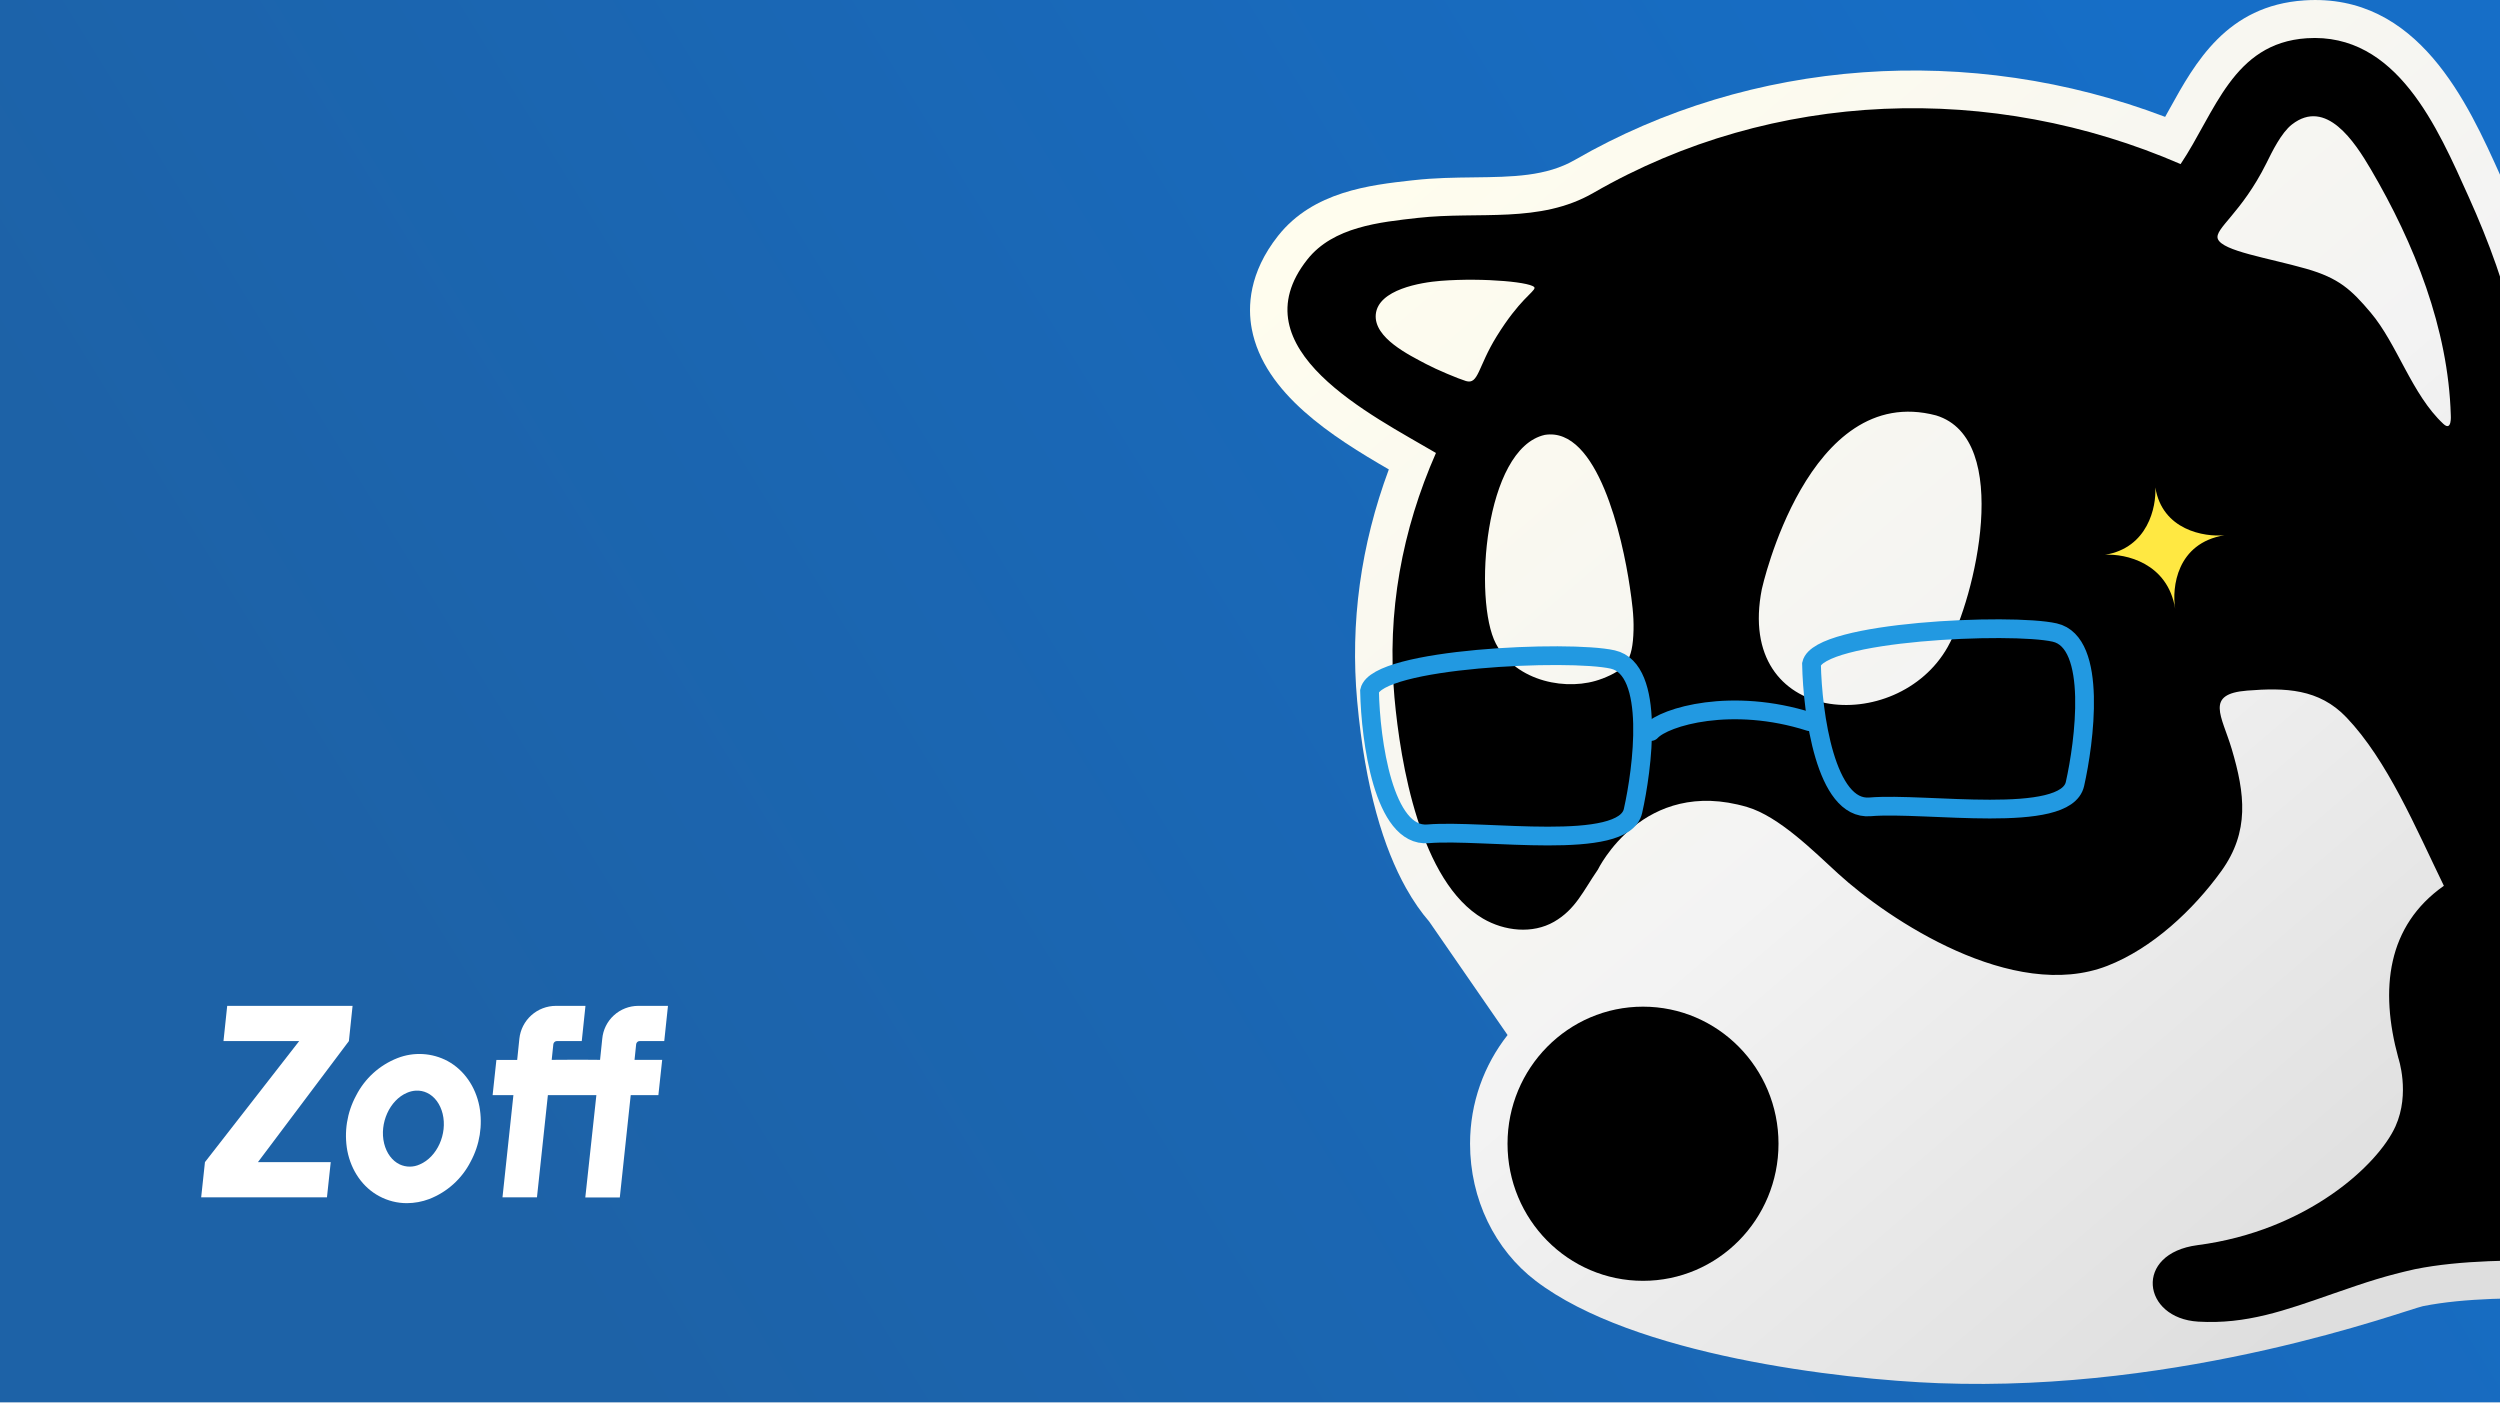
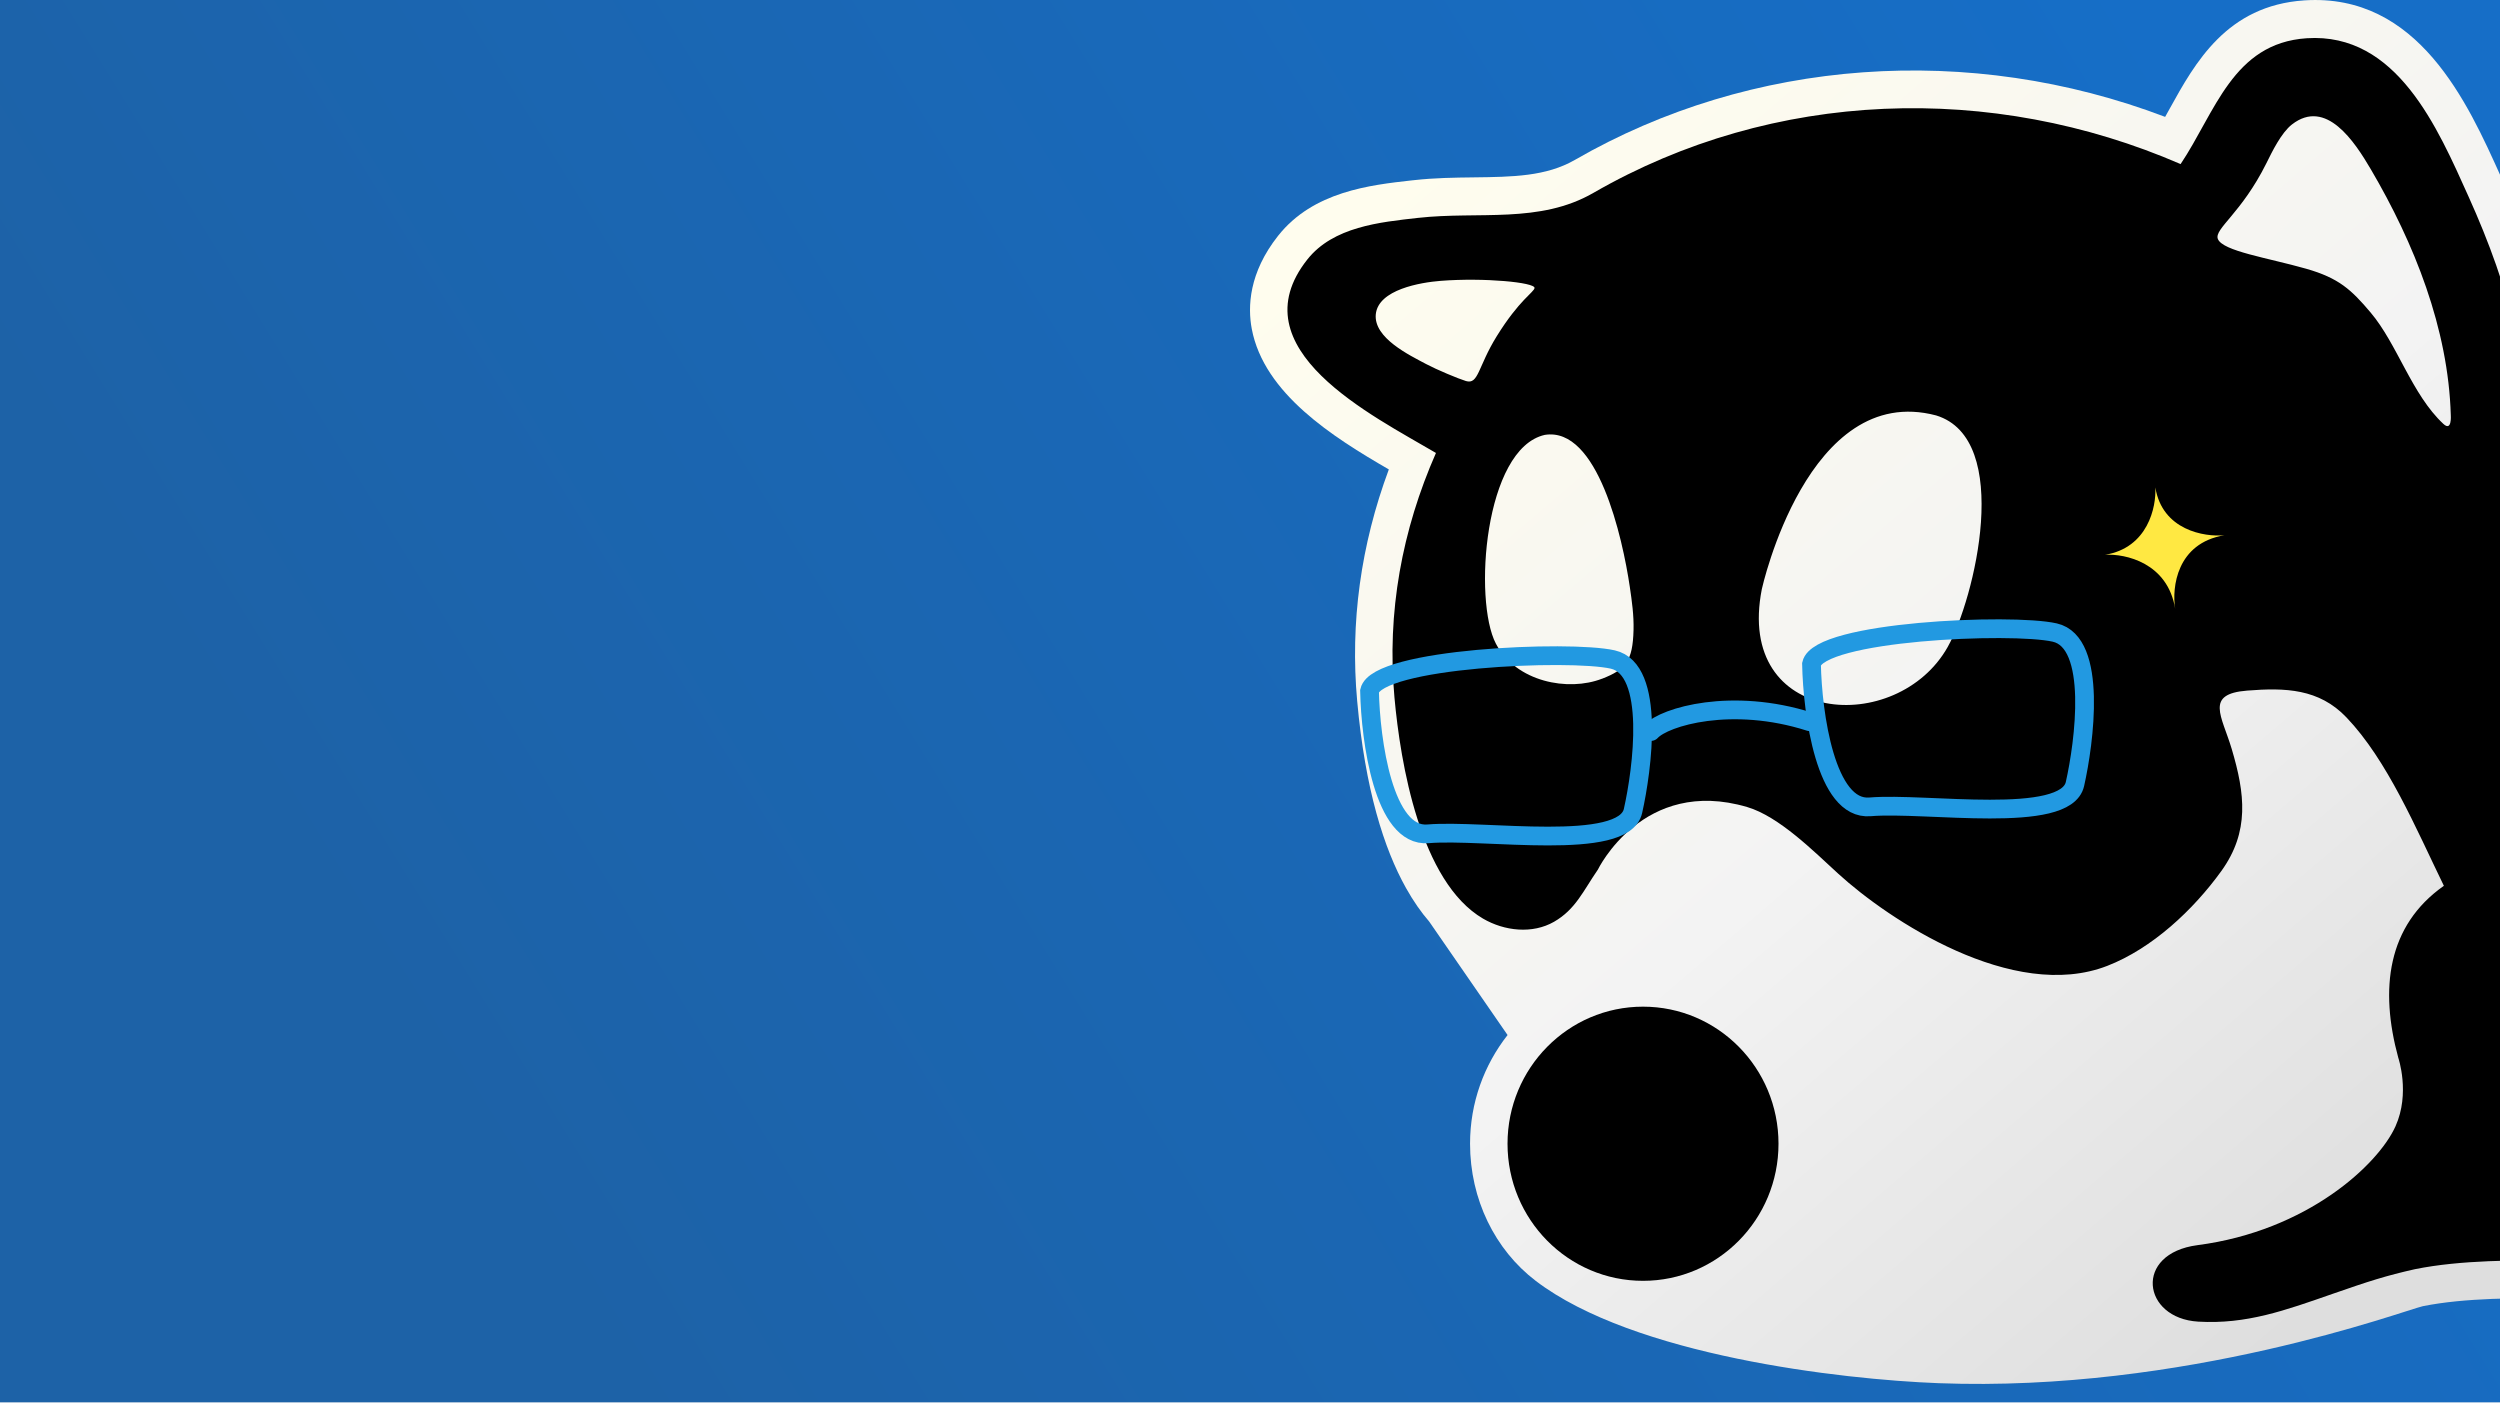
<svg xmlns="http://www.w3.org/2000/svg" width="1280" height="718" viewBox="0 0 1280 718" fill="none">
  <g clip-path="url(#clip0_43_51562)">
    <rect width="1280" height="718" fill="white" />
    <rect width="1280" height="718" fill="url(#paint0_linear_43_51562)" />
    <g clip-path="url(#clip1_43_51562)">
-       <path d="M208.364 616.021C203.411 616.031 198.534 614.805 194.178 612.454C185.782 607.994 179.824 599.455 177.834 589.211C176.072 579.565 177.649 569.608 182.306 560.973C186.762 552.196 194.297 545.356 203.479 541.755C207.604 540.138 212.032 539.432 216.456 539.684C220.881 539.936 225.199 541.141 229.113 543.215C237.52 547.775 243.467 556.247 245.457 566.503C247.223 576.145 245.646 586.099 240.985 594.729C236.513 603.512 228.951 610.343 219.745 613.914C216.108 615.288 212.254 616.002 208.364 616.021ZM213.015 558.398C211.41 558.487 209.834 558.864 208.364 559.513C199.51 563.27 194.156 575.12 196.671 585.443C197.889 590.426 200.796 594.361 204.653 596.178C206.263 596.927 208.018 597.315 209.795 597.315C211.572 597.315 213.328 596.927 214.938 596.178C223.792 592.421 229.147 580.571 226.631 570.248C225.413 565.276 222.506 561.33 218.638 559.524C216.897 558.695 214.976 558.312 213.048 558.409L213.015 558.398Z" fill="white" />
-       <path d="M178.638 533.026L132.066 595.007H169.337L167.403 613.033H103L104.934 595.007L153.183 533.026H114.425L116.326 515H180.517L178.638 533.026Z" fill="white" />
-       <path d="M342.001 515L340.1 533.026H327.501C327.057 533.026 326.629 533.19 326.298 533.487C325.968 533.783 325.76 534.191 325.713 534.631L324.885 542.646H339.038L337.093 560.706H322.929L317.34 613.1H299.676L305.344 560.706H280.515L274.926 613.033H257.274L262.863 560.706H252.221L254.155 542.68H264.797L265.915 531.822C266.402 527.201 268.589 522.924 272.053 519.817C275.518 516.71 280.014 514.994 284.674 515H299.755L297.865 533.026H285.11C284.663 533.029 284.233 533.195 283.902 533.493C283.57 533.791 283.359 534.2 283.31 534.642L282.472 542.646L296.155 542.568H296.792L307.234 542.646L308.351 531.855C308.764 527.264 310.88 522.991 314.285 519.873C317.691 516.756 322.141 515.018 326.764 515H342.001Z" fill="white" />
-     </g>
-     <g clip-path="url(#clip2_43_51562)">
-       <path d="M1434.18 567.742C1425.78 549.059 1410.55 532.49 1400.49 521.533C1380.73 500.008 1366.68 476.2 1358.74 450.763C1356.84 444.641 1355.3 438.422 1353.67 431.838C1349.8 416.168 1345.82 399.939 1336.36 384.026C1331.96 376.64 1327.45 370.251 1323.05 364.08C1312.27 348.896 1304.49 337.939 1303.96 320.374C1303.53 305.676 1305.91 290.637 1308.43 274.7C1309.8 266.076 1311.19 257.159 1312.15 248.17C1317.29 199.994 1307.52 150.579 1281.44 92.66L1280.29 90.085C1263.5 52.745 1238.15 -3.668 1179.8 0.195C1140.08 2.843 1123.87 32.143 1110.86 55.684C1110.09 57.093 1109.32 58.478 1108.55 59.839C1008.57 21.817 896.788 29.689 806.382 81.849C791.615 90.353 774.47 90.571 754.636 90.814C744.743 90.936 734.514 91.057 723.924 92.248L722.748 92.369C701.497 94.75 672.37 98.005 654.409 120.697C639.377 139.671 638.777 157.138 640.914 168.435C647.181 201.525 682.527 223.827 711.078 240.348C696.694 279.073 691.243 318.868 694.869 358.857C698.975 404.288 708.604 434.51 719.866 454.65C723.684 461.477 727.694 467.162 731.752 471.851L771.877 529.939C759.87 545.245 752.667 564.559 752.667 585.574C752.667 613.975 765.393 639.848 786.236 655.761C836.397 694.074 942.531 706.27 992.477 708.189C1118.95 713.024 1230.85 670.945 1240.52 668.759C1262.3 664.41 1289.1 664.556 1312.73 664.702C1318.54 664.726 1324.47 664.945 1330.74 665.163C1365.8 666.402 1405.58 667.836 1428.44 635.524C1442.95 615.043 1444.94 591.599 1434.18 567.718V567.742Z" fill="url(#paint1_linear_43_51562)" />
+       <path d="M1434.18 567.742C1425.78 549.059 1410.55 532.49 1400.49 521.533C1380.73 500.008 1366.68 476.2 1358.74 450.763C1356.84 444.641 1355.3 438.422 1353.67 431.838C1349.8 416.168 1345.82 399.939 1336.36 384.026C1331.96 376.64 1327.45 370.251 1323.05 364.08C1312.27 348.896 1304.49 337.939 1303.96 320.374C1303.53 305.676 1305.91 290.637 1308.43 274.7C1309.8 266.076 1311.19 257.159 1312.15 248.17C1317.29 199.994 1307.52 150.579 1281.44 92.66L1280.29 90.085C1263.5 52.745 1238.15 -3.668 1179.8 0.195C1140.08 2.843 1123.87 32.143 1110.86 55.684C1110.09 57.093 1109.32 58.478 1108.55 59.839C1008.57 21.817 896.788 29.689 806.382 81.849C791.615 90.353 774.47 90.571 754.636 90.814C744.743 90.936 734.514 91.057 723.924 92.248L722.748 92.369C701.497 94.75 672.37 98.005 654.409 120.697C639.377 139.671 638.777 157.138 640.914 168.435C647.181 201.525 682.527 223.827 711.078 240.348C696.694 279.073 691.243 318.868 694.869 358.857C698.975 404.288 708.604 434.51 719.866 454.65C723.684 461.477 727.694 467.162 731.752 471.851L771.877 529.939C759.87 545.245 752.667 564.559 752.667 585.574C752.667 613.974 765.393 639.848 786.236 655.761C836.397 694.074 942.531 706.27 992.477 708.189C1118.95 713.024 1230.85 670.945 1240.52 668.759C1262.3 664.41 1289.1 664.556 1312.73 664.702C1318.54 664.726 1324.47 664.945 1330.74 665.163C1365.8 666.402 1405.58 667.836 1428.44 635.524C1442.95 615.043 1444.94 591.599 1434.18 567.718V567.742Z" fill="url(#paint1_linear_43_51562)" />
      <path d="M1386.4 534.773C1365.58 512.107 1349.63 486.208 1340.39 456.618C1333.71 435.263 1331.48 413.592 1319.86 394.059C1304.97 368.987 1285.66 353.025 1284.73 320.956C1284.01 295.836 1290.37 270.934 1293.04 246.08C1298.49 194.989 1284.73 146.861 1263.93 100.726C1248.13 65.644 1227.24 16.521 1181.02 19.582C1143.18 22.108 1134.22 57.53 1116.47 84.011C1020.02 42.151 908.12 45.528 815.865 98.734C788.251 114.671 757.276 108.063 725.988 111.561C706.442 113.748 682.622 116.104 669.367 132.843C633.06 178.687 702.936 212.87 735.208 231.917C717.872 271.323 709.996 313.449 713.958 357.083C717.007 390.755 727.164 451.516 759.293 470.32C770.314 476.758 784.626 478.288 795.671 471.948C806.741 465.582 810.631 456.083 818.123 445.223C818.123 445.223 841.198 397.46 894.554 413.203C910.858 418.014 928.627 435.87 941.233 447.386C966.878 470.806 1030.63 513.321 1078.94 494.517C1101.9 485.601 1122.96 465.898 1137.32 445.977C1151.89 425.739 1149.42 406.328 1142.67 383.564C1137.58 366.436 1128.67 355.309 1150.57 353.584C1170.14 352.029 1187.33 352.612 1201.33 367.262C1222.34 389.224 1236.92 424.039 1251.26 453.532C1222.22 473.964 1218.33 506.397 1227.92 541.576C1227.92 541.576 1234.13 559.7 1226.5 576.657C1217.69 596.263 1181.33 630.203 1125.12 637.515C1092.32 641.791 1096.74 674.978 1125.48 676.678C1150.14 678.136 1169.95 670.945 1194.32 662.442C1212.72 656.028 1221.7 653.137 1236.51 649.809C1260.04 645.071 1287.9 645.193 1312.77 645.338C1349.92 645.557 1392.62 652.797 1412.79 624.299C1436.56 590.724 1408.18 558.582 1386.37 534.846L1386.4 534.773ZM750.552 195.086C746.686 193.92 735.521 189.231 730.214 186.413C721.641 181.845 703.272 173.051 704.401 160.952C705.625 148.222 727.404 144.602 737.562 143.8C759.965 142.051 785.922 144.602 785.682 147.444C785.49 149.558 777.926 153.445 766.328 172.152C756.603 187.846 757.06 197.054 750.552 195.086ZM820.26 347.486C802.923 354.24 776.173 349.187 765.896 329.557C754.322 307.449 759.893 229.682 790.941 222.66C818.027 218.336 830.729 275.185 834.475 300.573C835.555 307.91 836.564 315.101 836.372 322.536C835.964 338.449 832.434 342.773 820.26 347.51V347.486ZM997.278 331.16C971.489 377.15 888.166 371.878 902.069 301.569C902.069 301.569 925.505 195.329 991.299 212.7C1030.85 224.823 1010.96 306.768 997.254 331.185L997.278 331.16ZM1251.02 217.048C1234.85 202.01 1227.41 176.136 1213.75 160.005C1203.86 148.295 1197.47 142.367 1180.8 137.605C1160.99 131.969 1138.04 128.592 1135.54 122.348C1133.57 117.149 1147.59 109.302 1160.39 83.574C1163.32 77.67 1167.98 68.001 1173.48 63.725C1190.96 50.144 1205.58 72.568 1213.84 86.635C1236.1 124.534 1253.56 168.24 1254.81 212.675C1254.81 212.675 1255.43 221.154 1251.02 217.048Z" fill="black" />
      <path d="M841.223 515.411C802.923 515.411 771.852 546.824 771.852 585.598C771.852 624.372 802.899 655.785 841.223 655.785C879.546 655.785 910.594 624.372 910.594 585.598C910.594 546.824 879.546 515.411 841.223 515.411Z" fill="black" />
    </g>
    <path d="M731.166 426.919C708.412 428.857 701.71 378.963 701.204 353.773C705.009 336.933 803.608 332.664 825.724 337.662C847.841 342.66 840.847 394.18 836.09 415.23C831.334 436.28 759.609 424.497 731.166 426.919Z" stroke="#2299E1" stroke-width="9.596" stroke-linecap="square" />
    <path d="M957.452 413.113C934.698 415.051 927.996 365.156 927.49 339.967C931.296 323.126 1029.89 318.858 1052.01 323.856C1074.13 328.854 1067.13 380.374 1062.38 401.424C1057.62 422.474 985.895 410.691 957.452 413.113Z" stroke="#2299E1" stroke-width="9.596" stroke-linecap="square" />
    <path d="M845.28 374.542C852.33 366.858 886.856 356.83 926.5 369.5" stroke="#2299E1" stroke-width="9.596" stroke-linecap="round" />
    <path d="M1077.81 284.05C1099.72 280.464 1104.08 259.564 1103.53 249.562C1107.11 271.468 1128.6 275.015 1138.9 274.051C1114.46 278.051 1111.92 300.816 1113.7 311.699C1109.84 288.108 1088.17 283.437 1077.81 284.05Z" fill="#FFE842" />
  </g>
  <defs>
    <linearGradient id="paint0_linear_43_51562" x1="1104.5" y1="18.5" x2="227.5" y2="561" gradientUnits="userSpaceOnUse">
      <stop stop-color="#166EC7" />
      <stop offset="1" stop-color="#1D62A7" />
    </linearGradient>
    <linearGradient id="paint1_linear_43_51562" x1="713.015" y1="88.579" x2="1201.02" y2="659.038" gradientUnits="userSpaceOnUse">
      <stop stop-color="#FFFDEE" />
      <stop offset="0.535" stop-color="#F3F3F3" />
      <stop offset="1" stop-color="#DEDEDE" />
    </linearGradient>
    <clipPath id="clip0_43_51562">
      <rect width="1280" height="718" fill="white" />
    </clipPath>
    <clipPath id="clip1_43_51562">
-       <rect width="239" height="101.021" fill="white" transform="translate(103 515)" />
-     </clipPath>
-     <clipPath id="clip2_43_51562">
      <rect width="801" height="708.577" fill="white" transform="translate(640)" />
    </clipPath>
  </defs>
</svg>
